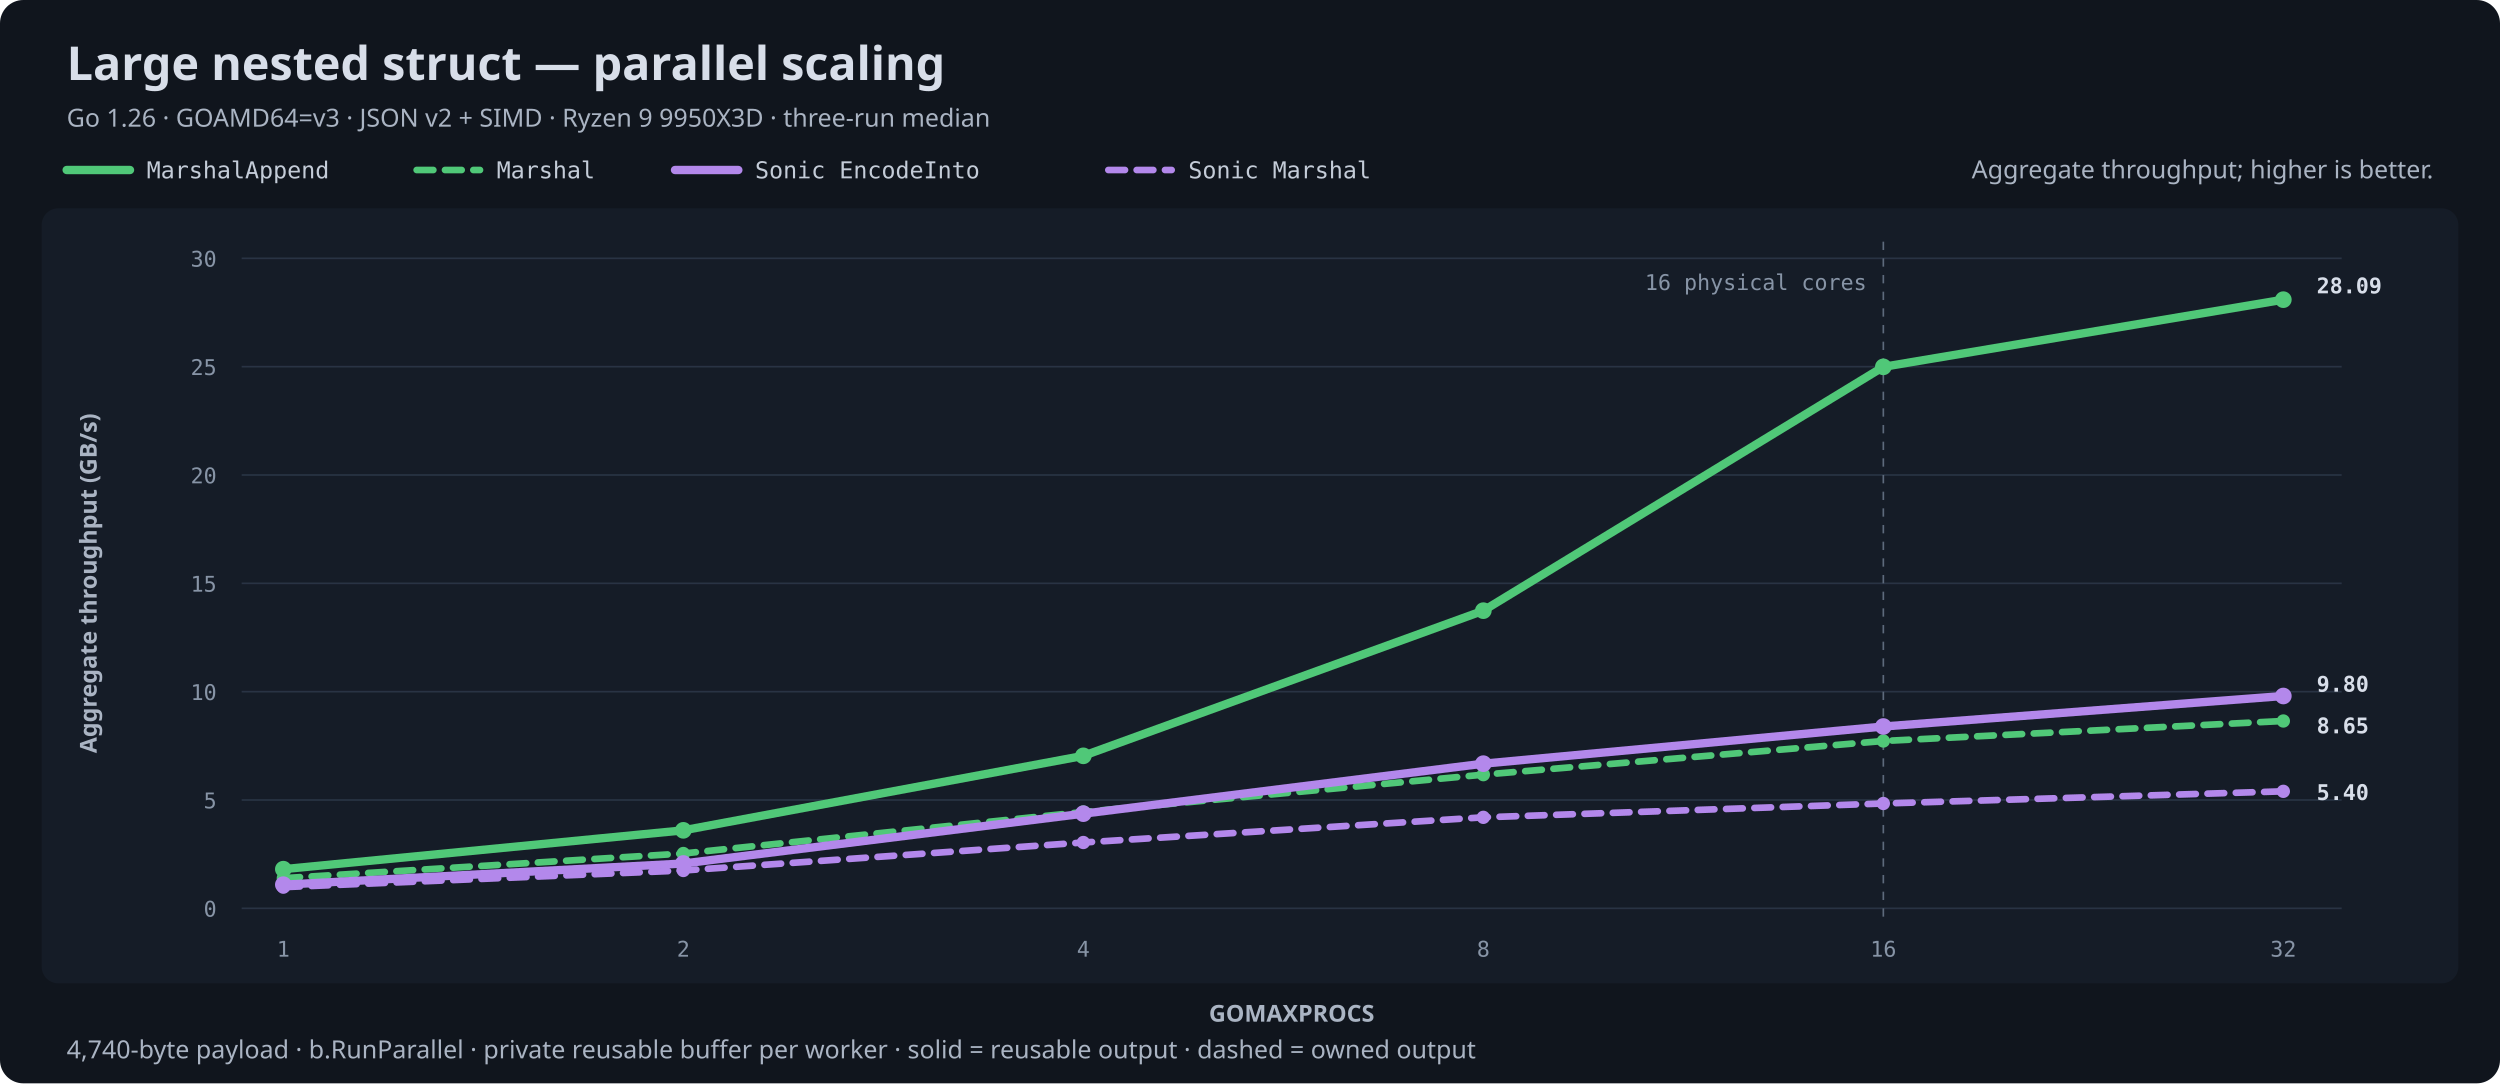
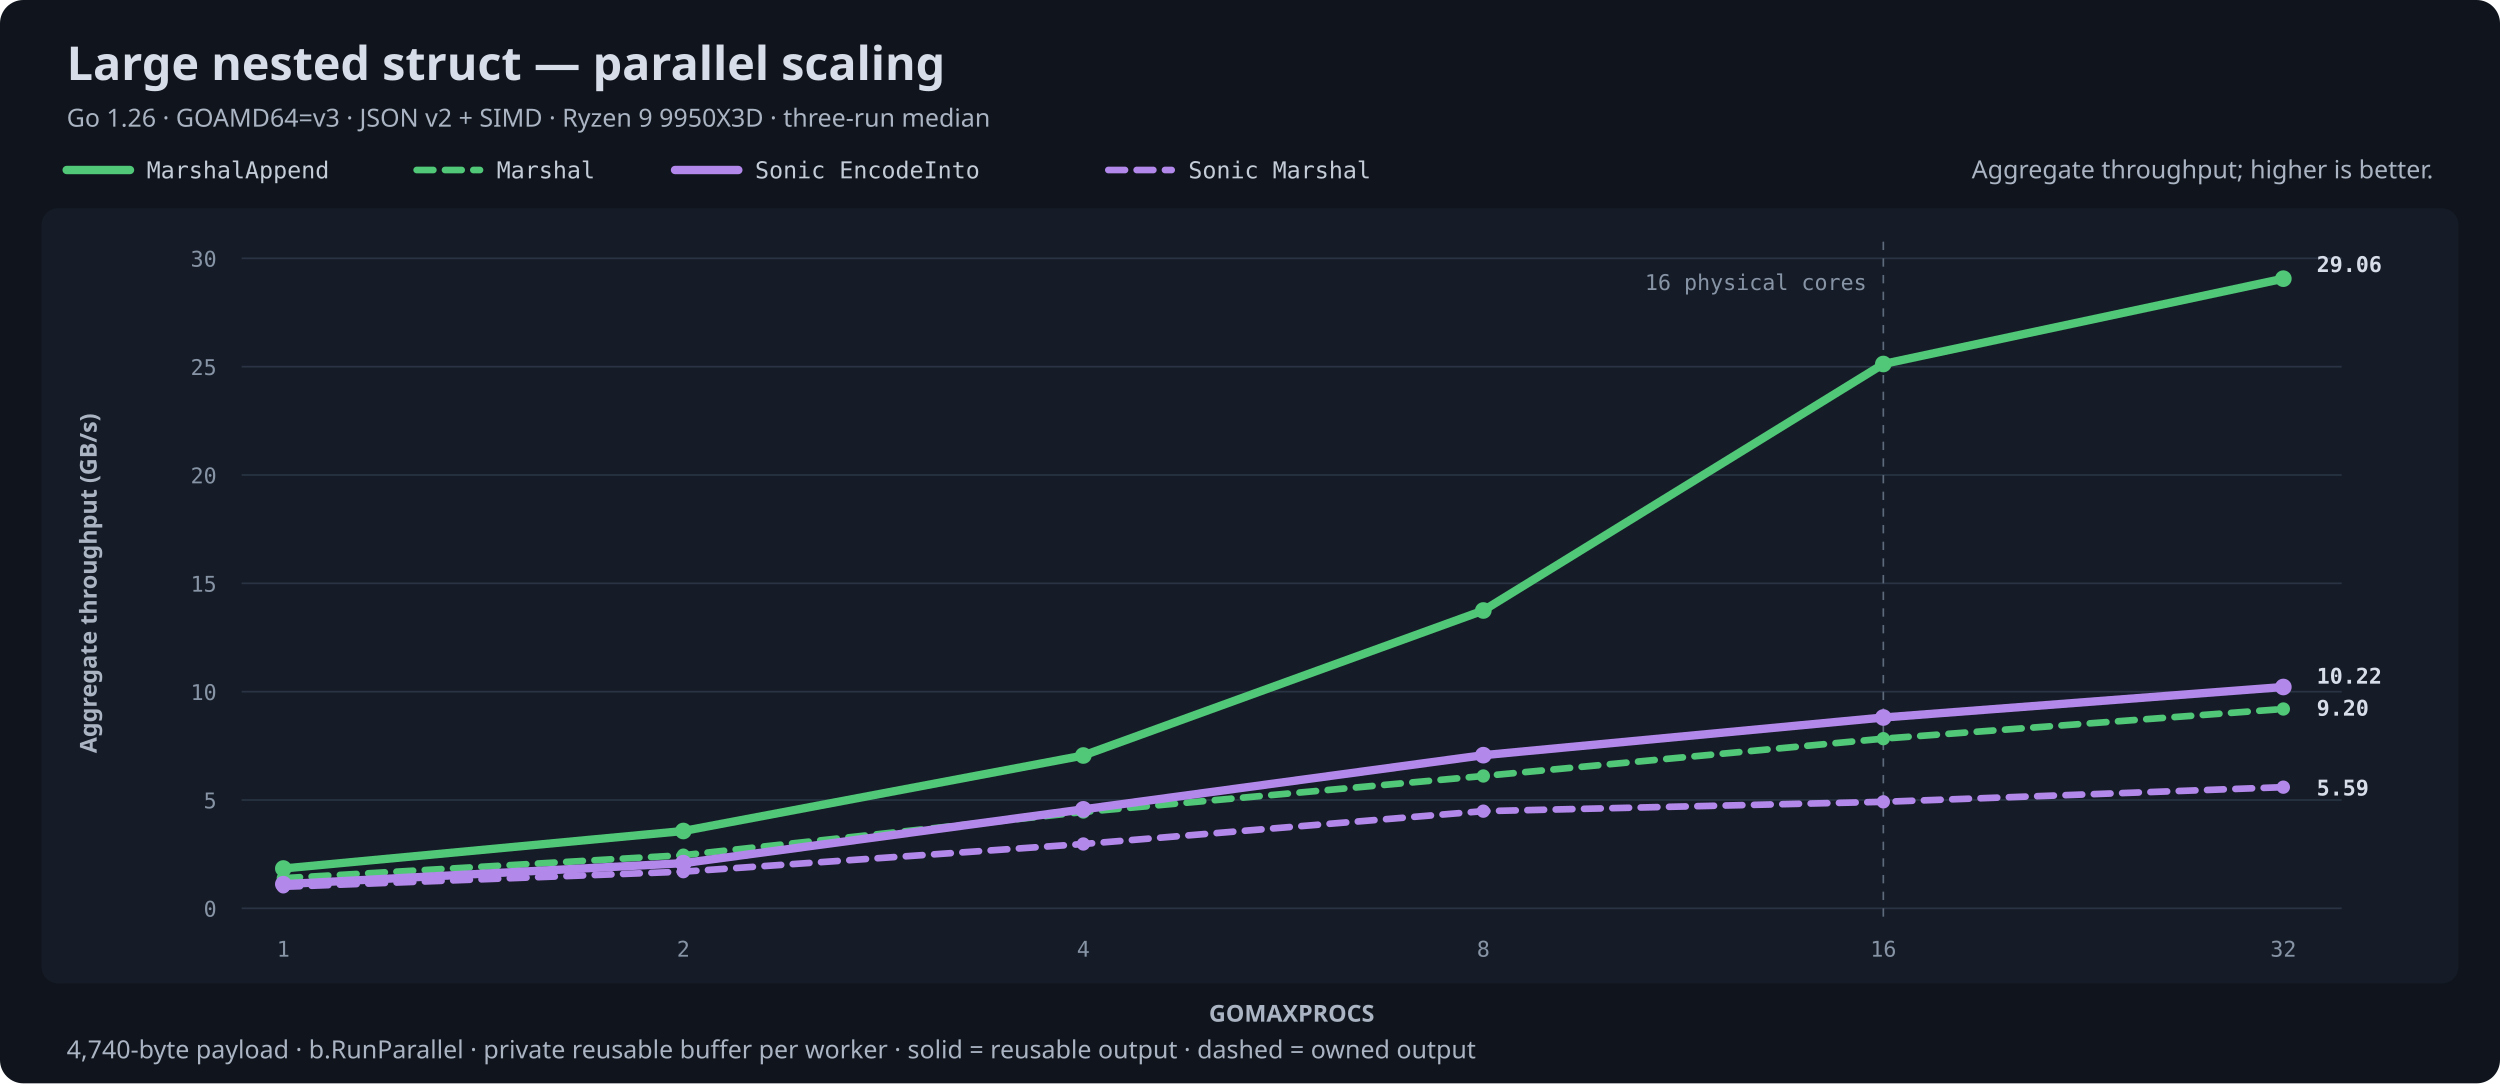
<svg xmlns="http://www.w3.org/2000/svg" width="1500" height="650" viewBox="0 0 1500 650" role="img" aria-labelledby="title desc">
  <style>text{font-family:ui-monospace,SFMono-Regular,Menlo,Consolas,monospace;fill:#d8dee9}.title{font-family:ui-sans-serif,system-ui,sans-serif;font-size:28px;font-weight:700}.subtitle{font-family:ui-sans-serif,system-ui,sans-serif;font-size:15px;fill:#aab4c3}.series{font-size:14px;fill:#c4ccd8}.tick{font-size:13px;fill:#8794a6}.axis{font-family:ui-sans-serif,system-ui,sans-serif;font-size:14px;font-weight:650;fill:#aab4c3}.value{font-size:13px;font-weight:700}.grid{stroke:#293344;stroke-width:1}.physical{stroke:#5d6a7c;stroke-width:1;stroke-dasharray:5 5}.append{fill:none;stroke:#50c878;stroke-width:5;stroke-linejoin:round;stroke-linecap:round}.marshal{fill:none;stroke:#50c878;stroke-width:4;stroke-dasharray:10 7;stroke-linejoin:round;stroke-linecap:round}.sonic-into{fill:none;stroke:#b388eb;stroke-width:5;stroke-linejoin:round;stroke-linecap:round}.sonic-marshal{fill:none;stroke:#b388eb;stroke-width:4;stroke-dasharray:10 7;stroke-linejoin:round;stroke-linecap:round}.point-green{fill:#50c878}.point-purple{fill:#b388eb}.panel{fill:#151c27}</style>
  <rect width="1500" height="650" rx="14" fill="#10151d" />
  <text class="title" x="40" y="48">Large nested struct — parallel scaling</text>
  <text class="subtitle" x="40" y="76">Go 1.26 · GOAMD64=v3 · JSON v2 + SIMD · Ryzen 9 9950X3D · three-run median</text>
  <line x1="40" y1="102" x2="78" y2="102" class="append" />
  <text class="series" x="88" y="107">MarshalAppend</text>
  <line x1="250" y1="102" x2="288" y2="102" class="marshal" />
  <text class="series" x="298" y="107">Marshal</text>
  <line x1="405" y1="102" x2="443" y2="102" class="sonic-into" />
  <text class="series" x="453" y="107">Sonic EncodeInto</text>
  <line x1="665" y1="102" x2="703" y2="102" class="sonic-marshal" />
  <text class="series" x="713" y="107">Sonic Marshal</text>
  <text class="subtitle" x="1460" y="107" text-anchor="end">Aggregate throughput; higher is better.</text>
  <rect class="panel" x="25" y="125" width="1450" height="465" rx="10" />
  <line class="grid" x1="145" y1="545" x2="1405" y2="545" />
  <text class="tick" x="130" y="550" text-anchor="end">0</text>
  <line class="grid" x1="145" y1="480" x2="1405" y2="480" />
  <text class="tick" x="130" y="485" text-anchor="end">5</text>
  <line class="grid" x1="145" y1="415" x2="1405" y2="415" />
  <text class="tick" x="130" y="420" text-anchor="end">10</text>
  <line class="grid" x1="145" y1="350" x2="1405" y2="350" />
  <text class="tick" x="130" y="355" text-anchor="end">15</text>
  <line class="grid" x1="145" y1="285" x2="1405" y2="285" />
  <text class="tick" x="130" y="290" text-anchor="end">20</text>
  <line class="grid" x1="145" y1="220" x2="1405" y2="220" />
  <text class="tick" x="130" y="225" text-anchor="end">25</text>
  <line class="grid" x1="145" y1="155" x2="1405" y2="155" />
  <text class="tick" x="130" y="160" text-anchor="end">30</text>
  <text class="axis" transform="translate(58 350) rotate(-90)" text-anchor="middle">Aggregate throughput (GB/s)</text>
  <line class="physical" x1="1130" y1="145" x2="1130" y2="555" />
  <text class="tick" x="1120" y="174" text-anchor="end">16 physical cores</text>
-   <polyline class="append" points="170,521.5 410,498.2 650,453.5 890,366.4 1130,220.1 1370,179.8" />
-   <polyline class="marshal" points="170,526.9 410,512.1 650,487.2 890,464.8 1130,444.6 1370,432.6" />
-   <polyline class="sonic-into" points="170,530.8 410,518.1 650,488.2 890,458.2 1130,435.9 1370,417.6" />
-   <polyline class="sonic-marshal" points="170,532.3 410,522.3 650,505.5 890,490.4 1130,482.1 1370,474.8" />
+   <polyline class="append" points="170,521.1 410,498.6 650,453.3 890,366.3 1130,218.4 1370,167.2" />
  <g class="point-green">
-     <circle cx="170" cy="521.5" r="5" />
-     <circle cx="410" cy="498.2" r="5" />
-     <circle cx="650" cy="453.5" r="5" />
-     <circle cx="890" cy="366.4" r="5" />
-     <circle cx="1130" cy="220.1" r="5" />
-     <circle cx="1370" cy="179.8" r="5" />
+     <circle cx="170" cy="521.1" r="5" />
+     <circle cx="410" cy="498.6" r="5" />
+     <circle cx="650" cy="453.3" r="5" />
+     <circle cx="890" cy="366.3" r="5" />
+     <circle cx="1130" cy="218.4" r="5" />
+     <circle cx="1370" cy="167.2" r="5" />
  </g>
+   <polyline class="marshal" points="170,526.9 410,513.1 650,487.2 890,465.6 1130,443.2 1370,425.4" />
  <g class="point-green">
    <circle cx="170" cy="526.9" r="4" />
-     <circle cx="410" cy="512.1" r="4" />
+     <circle cx="410" cy="513.1" r="4" />
    <circle cx="650" cy="487.2" r="4" />
-     <circle cx="890" cy="464.8" r="4" />
-     <circle cx="1130" cy="444.6" r="4" />
-     <circle cx="1370" cy="432.6" r="4" />
+     <circle cx="890" cy="465.6" r="4" />
+     <circle cx="1130" cy="443.2" r="4" />
+     <circle cx="1370" cy="425.4" r="4" />
  </g>
+   <polyline class="sonic-into" points="170,530.5 410,517.9 650,485.6 890,453.1 1130,430.5 1370,412.2" />
  <g class="point-purple">
-     <circle cx="170" cy="530.8" r="5" />
-     <circle cx="410" cy="518.1" r="5" />
-     <circle cx="650" cy="488.2" r="5" />
-     <circle cx="890" cy="458.2" r="5" />
-     <circle cx="1130" cy="435.9" r="5" />
-     <circle cx="1370" cy="417.6" r="5" />
+     <circle cx="170" cy="530.5" r="5" />
+     <circle cx="410" cy="517.9" r="5" />
+     <circle cx="650" cy="485.6" r="5" />
+     <circle cx="890" cy="453.1" r="5" />
+     <circle cx="1130" cy="430.5" r="5" />
+     <circle cx="1370" cy="412.2" r="5" />
  </g>
+   <polyline class="sonic-marshal" points="170,532.1 410,523.0 650,506.4 890,486.7 1130,481.1 1370,472.3" />
  <g class="point-purple">
-     <circle cx="170" cy="532.3" r="4" />
-     <circle cx="410" cy="522.3" r="4" />
-     <circle cx="650" cy="505.5" r="4" />
-     <circle cx="890" cy="490.4" r="4" />
-     <circle cx="1130" cy="482.1" r="4" />
-     <circle cx="1370" cy="474.8" r="4" />
+     <circle cx="170" cy="532.1" r="4" />
+     <circle cx="410" cy="523.0" r="4" />
+     <circle cx="650" cy="506.4" r="4" />
+     <circle cx="890" cy="486.7" r="4" />
+     <circle cx="1130" cy="481.1" r="4" />
+     <circle cx="1370" cy="472.3" r="4" />
  </g>
-   <text class="value" x="1390" y="176" fill="#50c878">28.09</text>
-   <text class="value" x="1390" y="415" fill="#b388eb">9.80</text>
-   <text class="value" x="1390" y="440" fill="#50c878">8.65</text>
-   <text class="value" x="1390" y="480" fill="#b388eb">5.40</text>
+   <text class="value" x="1390" y="163.2" fill="#50c878">29.06</text>
+   <text class="value" x="1390" y="429.4" fill="#50c878">9.20</text>
+   <text class="value" x="1390" y="410.2" fill="#b388eb">10.22</text>
+   <text class="value" x="1390" y="477.3" fill="#b388eb">5.59</text>
  <text class="tick" x="170" y="574" text-anchor="middle">1</text>
  <text class="tick" x="410" y="574" text-anchor="middle">2</text>
  <text class="tick" x="650" y="574" text-anchor="middle">4</text>
  <text class="tick" x="890" y="574" text-anchor="middle">8</text>
  <text class="tick" x="1130" y="574" text-anchor="middle">16</text>
  <text class="tick" x="1370" y="574" text-anchor="middle">32</text>
  <text class="axis" x="775" y="613" text-anchor="middle">GOMAXPROCS</text>
  <text class="subtitle" x="40" y="635">4,740-byte payload · b.RunParallel · private reusable buffer per worker · solid = reusable output · dashed = owned output</text>
</svg>
